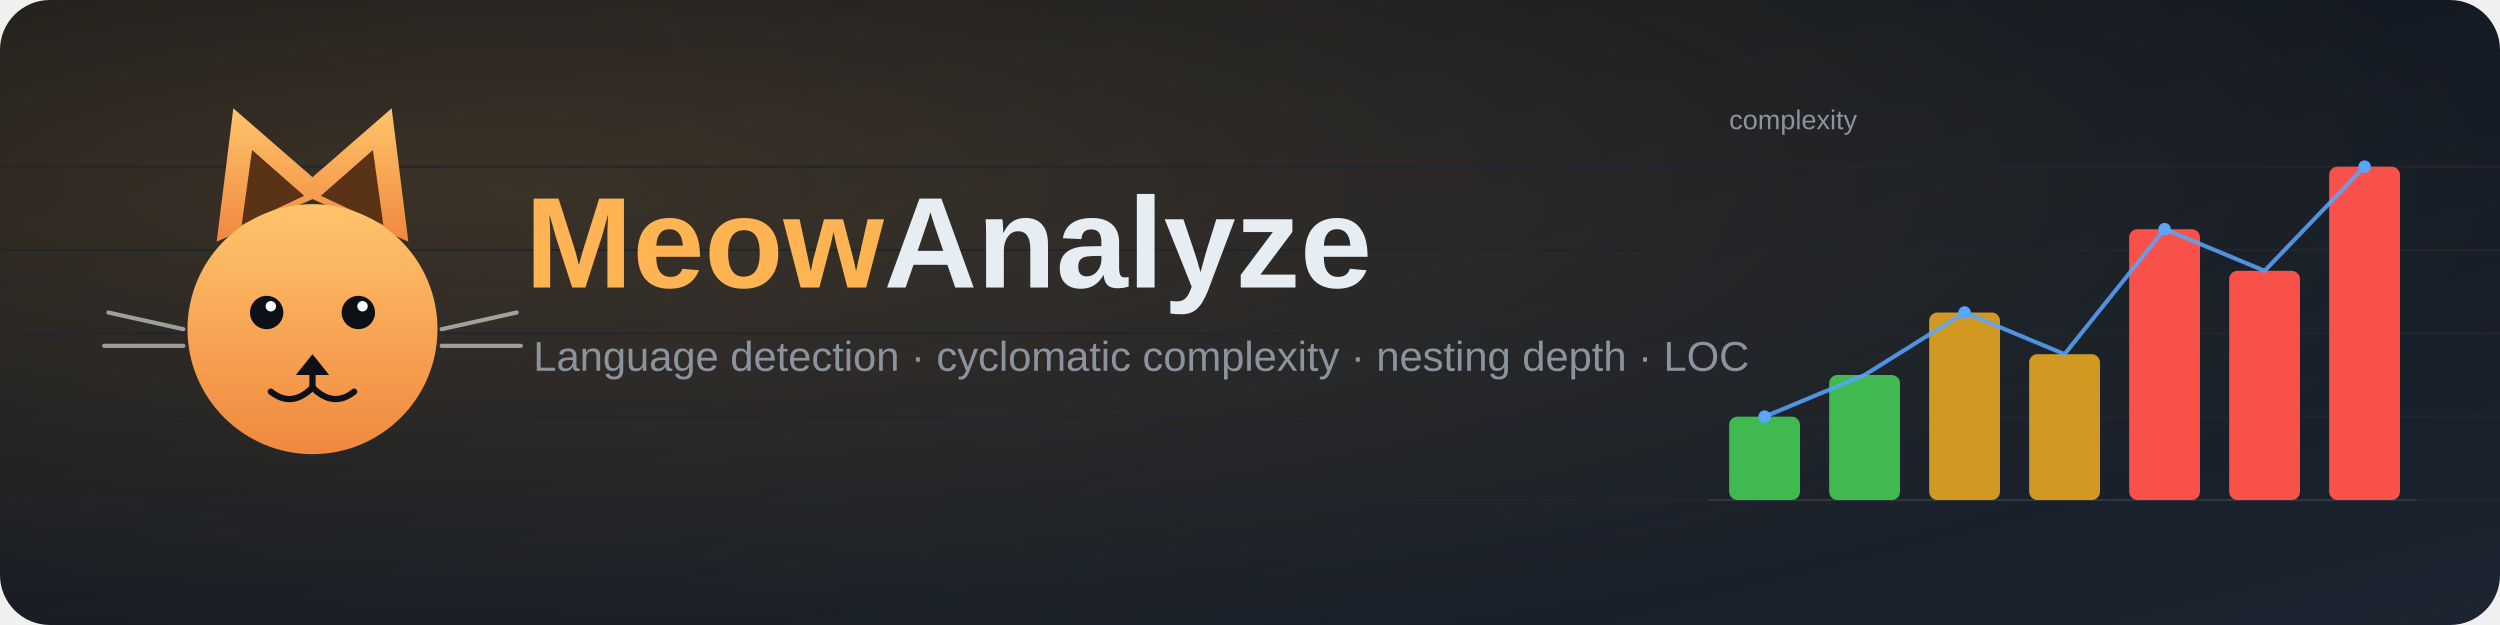
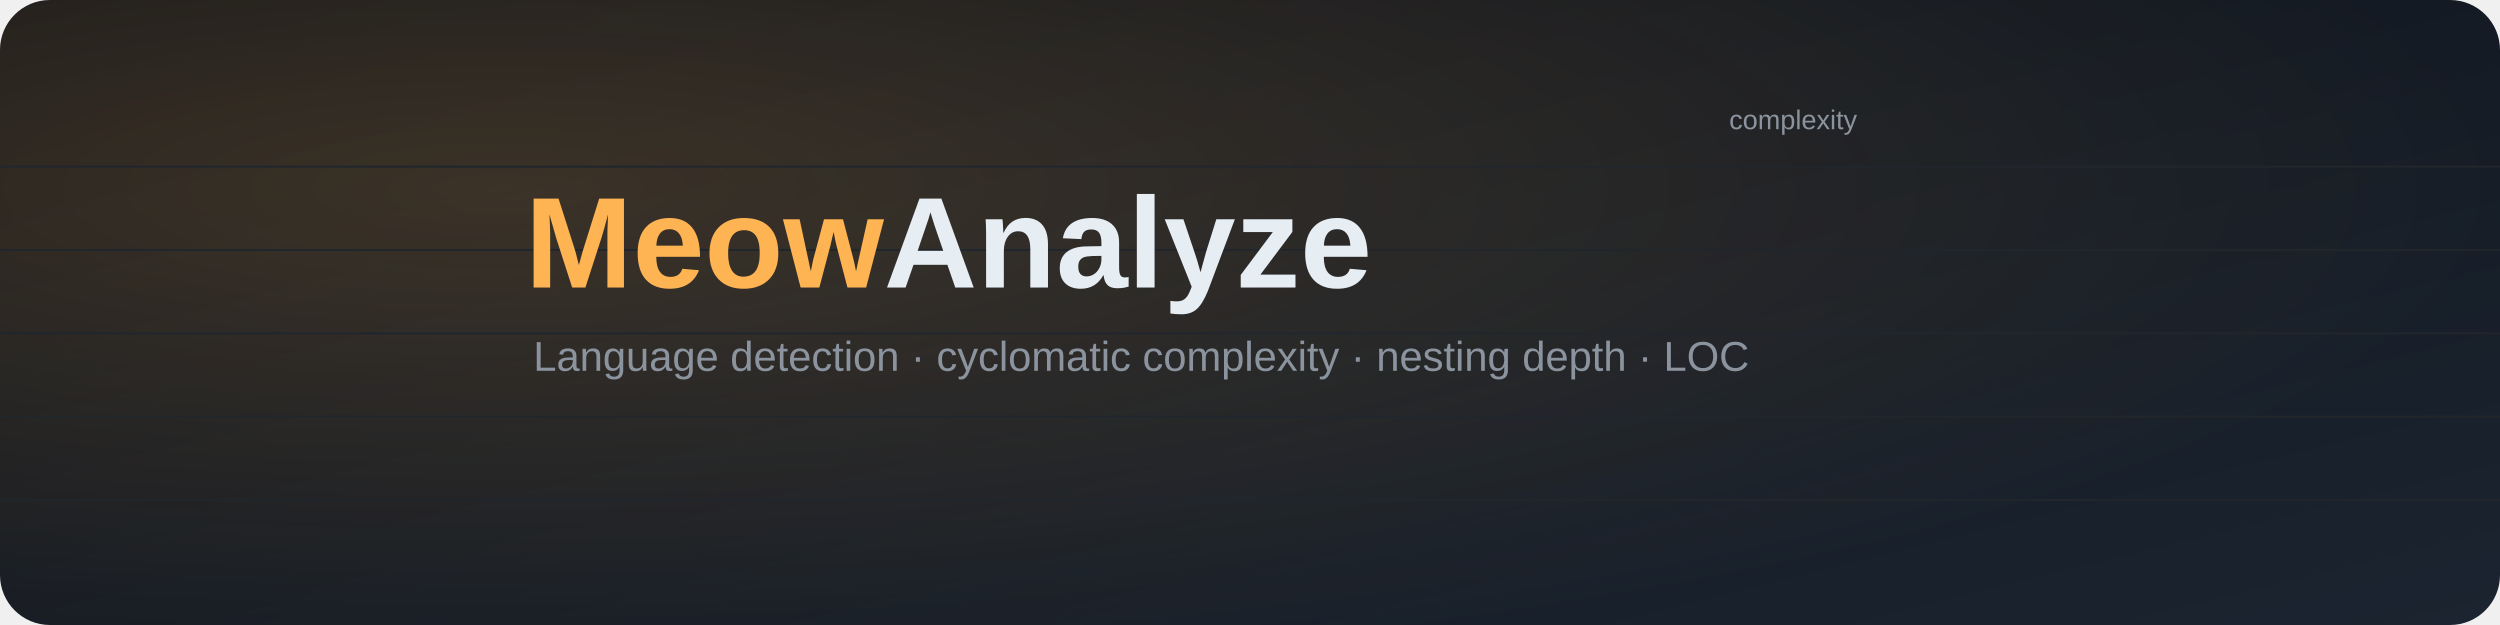
<svg xmlns="http://www.w3.org/2000/svg" width="1200" height="300" viewBox="0 0 1200 300" role="img" aria-label="MeowAnalyze — static code analysis">
  <defs>
    <linearGradient id="bg" x1="0" y1="0" x2="1" y2="1">
      <stop offset="0" stop-color="#0d1117" />
      <stop offset="1" stop-color="#1b2430" />
    </linearGradient>
    <linearGradient id="fur" x1="0" y1="0" x2="0" y2="1">
      <stop offset="0" stop-color="#ffc46b" />
      <stop offset="1" stop-color="#f0883e" />
    </linearGradient>
    <radialGradient id="glow" cx="0.2" cy="0.3" r="0.8">
      <stop offset="0" stop-color="#ffb454" stop-opacity="0.18" />
      <stop offset="1" stop-color="#ffb454" stop-opacity="0" />
    </radialGradient>
  </defs>
  <rect width="1200" height="300" rx="24" fill="url(#bg)" />
  <rect width="1200" height="300" rx="24" fill="url(#glow)" />
  <g stroke="#21262d" stroke-width="1">
    <line x1="0" y1="80" x2="1200" y2="80" />
    <line x1="0" y1="120" x2="1200" y2="120" />
    <line x1="0" y1="160" x2="1200" y2="160" />
    <line x1="0" y1="200" x2="1200" y2="200" />
    <line x1="0" y1="240" x2="1200" y2="240" />
  </g>
-   <g>
-     <polygon points="104,116 112,52 158,92" fill="url(#fur)" />
-     <polygon points="196,116 188,52 142,92" fill="url(#fur)" />
-     <polygon points="116,108 121,72 146,94" fill="#5a3216" />
-     <polygon points="184,108 179,72 154,94" fill="#5a3216" />
-     <circle cx="150" cy="158" r="60" fill="url(#fur)" />
-     <circle cx="128" cy="150" r="8" fill="#0d1117" />
-     <circle cx="172" cy="150" r="8" fill="#0d1117" />
-     <circle cx="130" cy="147" r="2.5" fill="#ffffff" />
-     <circle cx="174" cy="147" r="2.5" fill="#ffffff" />
-     <polygon points="150,170 142,180 158,180" fill="#0d1117" />
-     <g stroke="#0d1117" stroke-width="3" stroke-linecap="round" fill="none">
-       <path d="M150 180 v6" />
-       <path d="M150 186 q-10 10 -20 2" />
-       <path d="M150 186 q10 10 20 2" />
-     </g>
-     <g stroke="#ffffff" stroke-width="2" stroke-opacity="0.55" stroke-linecap="round">
-       <line x1="88" y1="158" x2="52" y2="150" />
-       <line x1="88" y1="166" x2="50" y2="166" />
-       <line x1="212" y1="158" x2="248" y2="150" />
-       <line x1="212" y1="166" x2="250" y2="166" />
-     </g>
-   </g>
  <text x="252" y="138" font-family="Segoe UI, Arial, sans-serif" font-size="62" font-weight="700" fill="#ffb454">Meow<tspan fill="#e6edf3">Analyze</tspan>
  </text>
  <text x="256" y="178" font-family="Segoe UI, Arial, sans-serif" font-size="20" fill="#8b949e">Language detection · cyclomatic complexity · nesting depth · LOC</text>
  <g font-family="Segoe UI, Arial, sans-serif" font-size="13" fill="#8b949e">
    <text x="830" y="62">complexity</text>
  </g>
-   <line x1="820" y1="240" x2="1160" y2="240" stroke="#30363d" stroke-width="1" />
-   <g>
-     <rect x="830" y="200" width="34" height="40" rx="4" fill="#3fb950" />
-     <rect x="878" y="180" width="34" height="60" rx="4" fill="#3fb950" />
-     <rect x="926" y="150" width="34" height="90" rx="4" fill="#d29922" />
-     <rect x="974" y="170" width="34" height="70" rx="4" fill="#d29922" />
-     <rect x="1022" y="110" width="34" height="130" rx="4" fill="#f85149" />
-     <rect x="1070" y="130" width="34" height="110" rx="4" fill="#f85149" />
-     <rect x="1118" y="80" width="34" height="160" rx="4" fill="#f85149" />
-   </g>
-   <polyline points="847,200 895,180 943,150 991,170 1039,110 1087,130 1135,80" fill="none" stroke="#58a6ff" stroke-width="2" stroke-opacity="0.85" />
-   <g fill="#58a6ff">
-     <circle cx="847" cy="200" r="3" />
-     <circle cx="943" cy="150" r="3" />
-     <circle cx="1039" cy="110" r="3" />
-     <circle cx="1135" cy="80" r="3" />
-   </g>
</svg>
